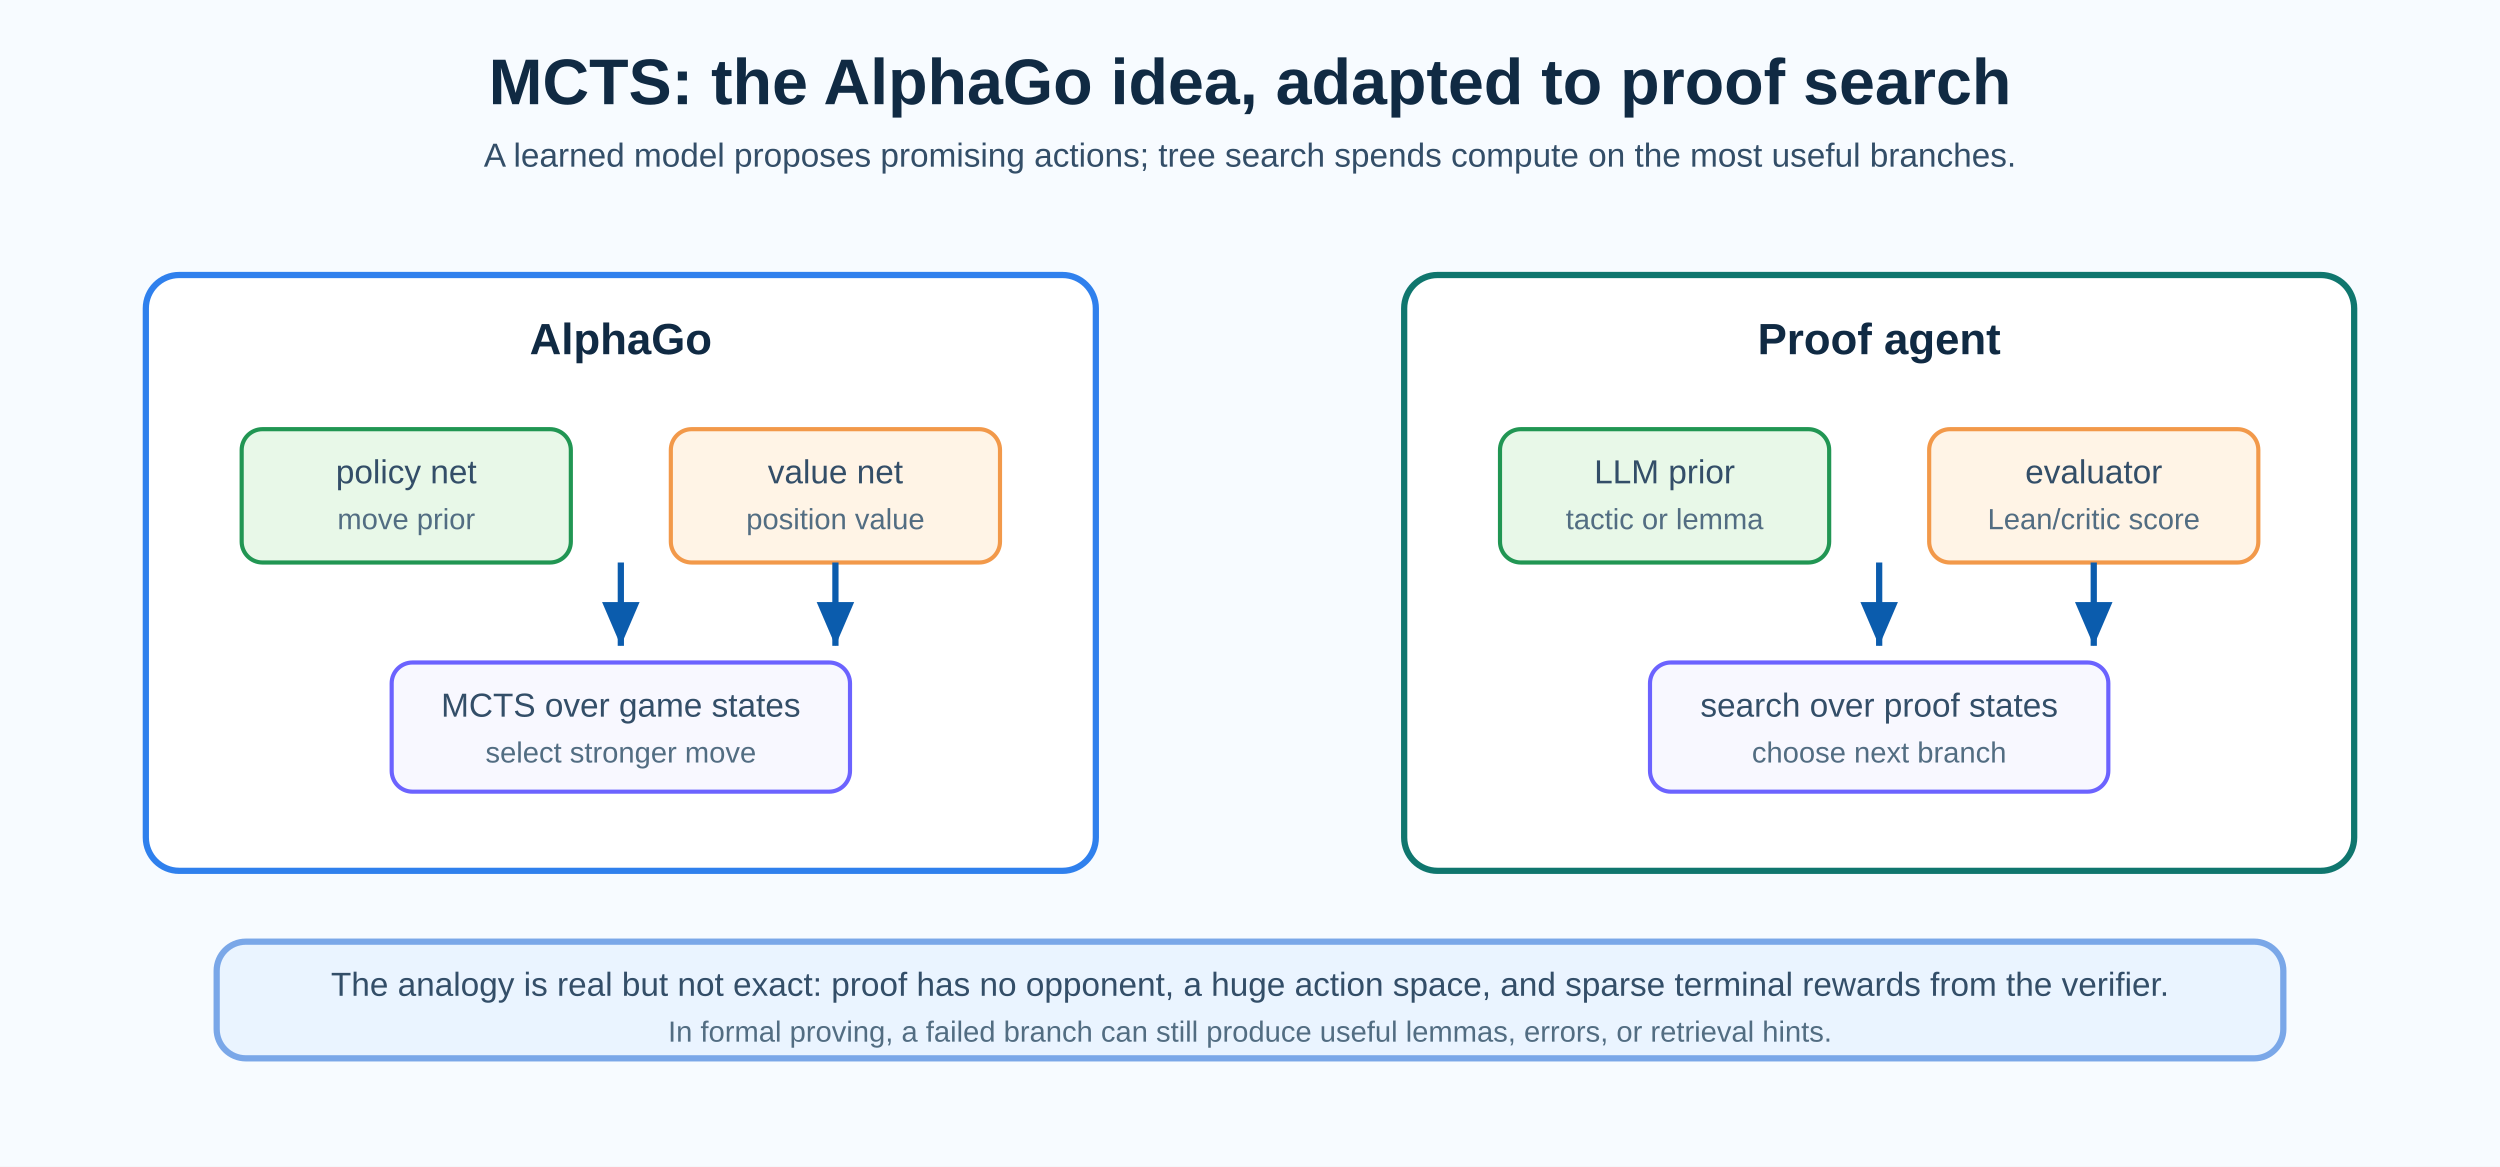
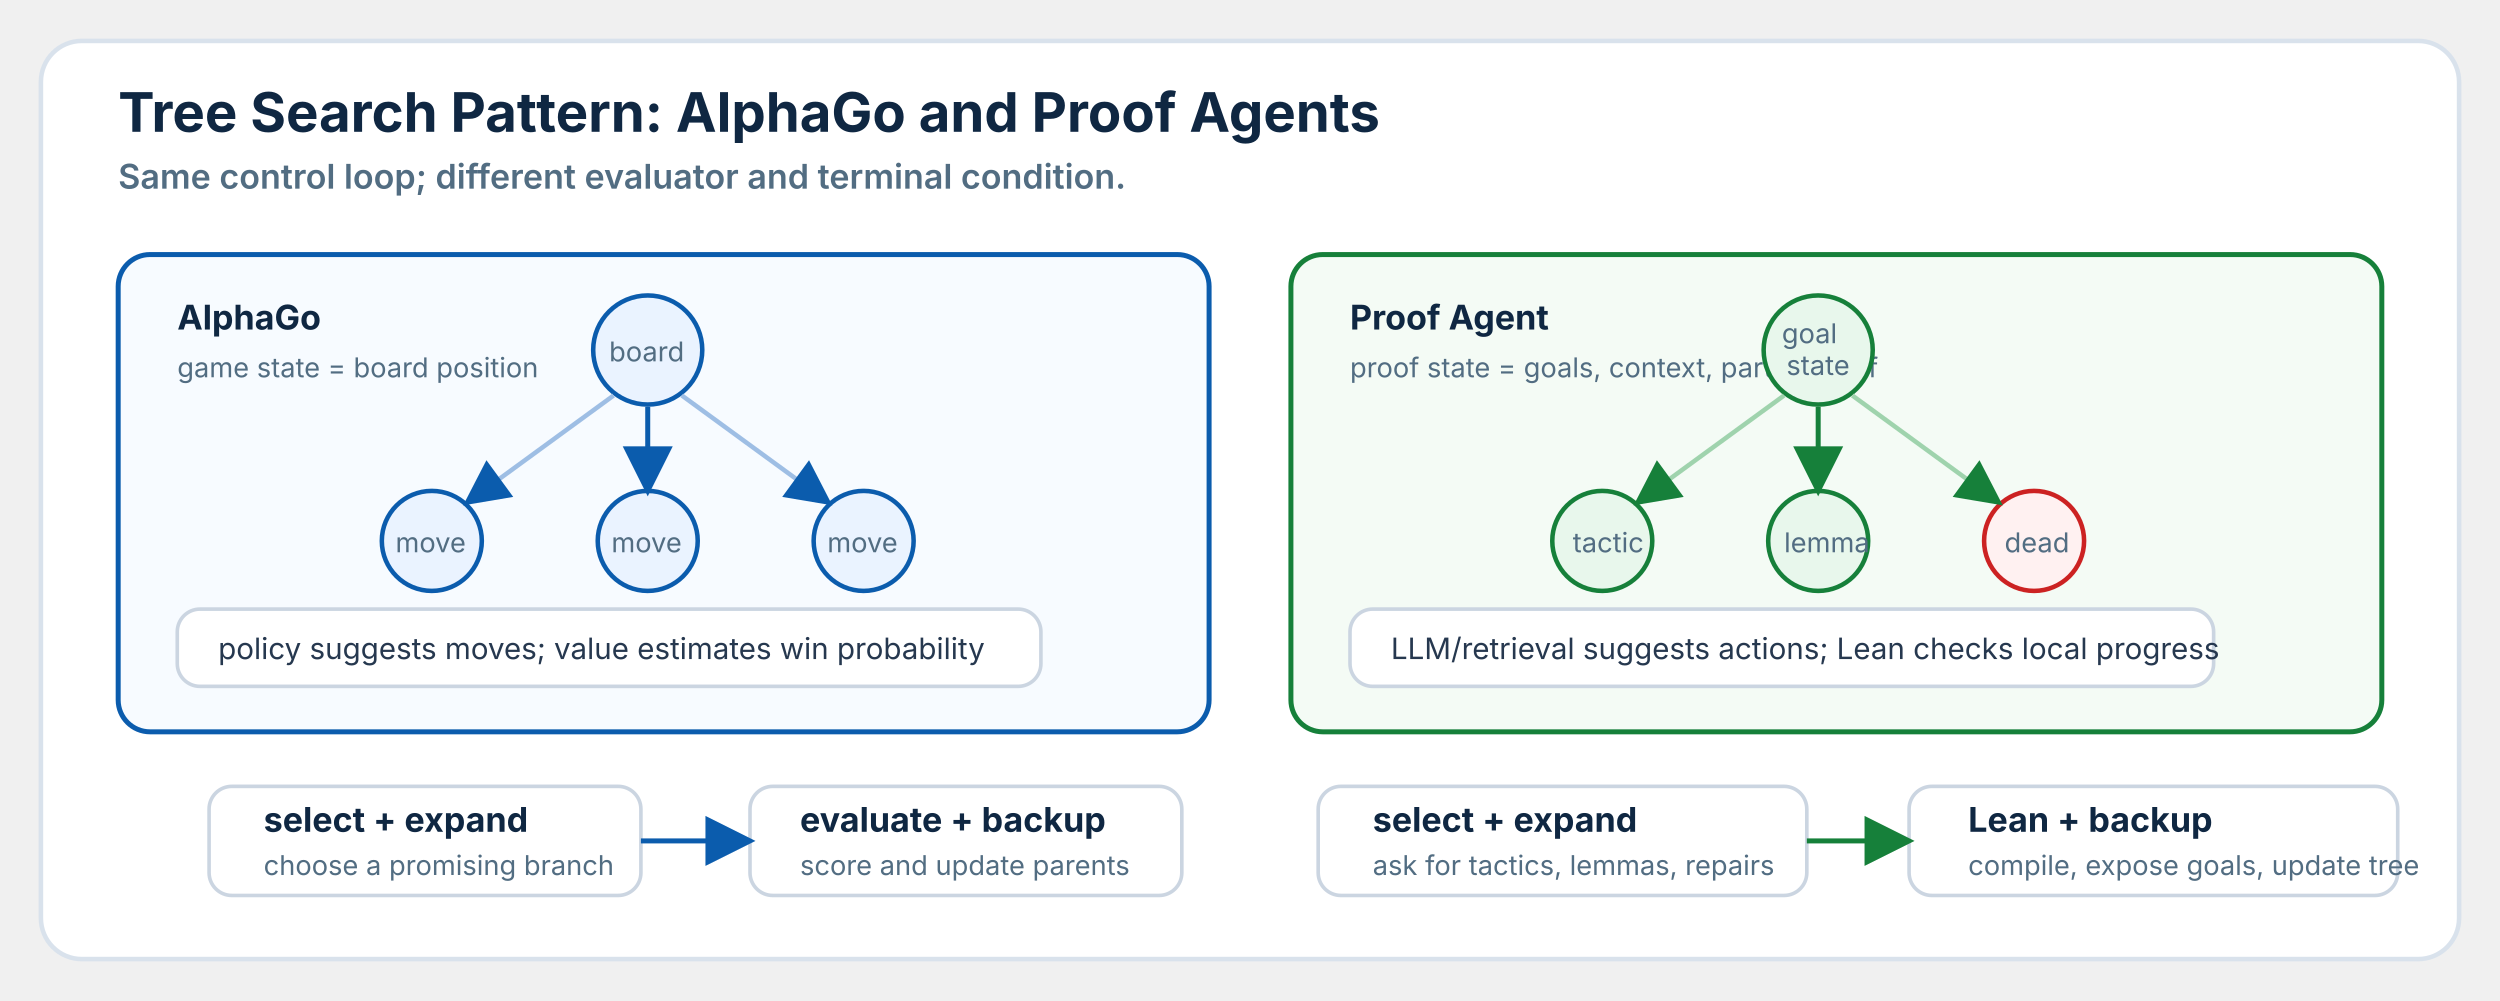
- <svg xmlns="http://www.w3.org/2000/svg" viewBox="0 0 1200 560" role="img" aria-label="MCTS analogy between AlphaGo and proof agents">
+ <svg xmlns="http://www.w3.org/2000/svg" width="1100" height="440" viewBox="0 0 1100 440" role="img" aria-labelledby="title desc">
  <defs>
-     <marker id="arrow" markerWidth="8" markerHeight="8" refX="7" refY="4" orient="auto">
-       <path d="M0,1 L0,7 L7,4 z" fill="#0b5cad" />
+     <marker id="arrowBlue" markerWidth="10" markerHeight="10" refX="8" refY="5" orient="auto" markerUnits="strokeWidth">
+       <path d="M 0 0 L 10 5 L 0 10 z" fill="#0b5cad" />
+     </marker>
+     <marker id="arrowGreen" markerWidth="10" markerHeight="10" refX="8" refY="5" orient="auto" markerUnits="strokeWidth">
+       <path d="M 0 0 L 10 5 L 0 10 z" fill="#16803a" />
    </marker>
    <style>
-       .title{font:700 31px Arial,sans-serif;fill:#102a43}
-       .head{font:700 21px Arial,sans-serif;fill:#102a43}
-       .text{font:16px Arial,sans-serif;fill:#334e68}
-       .small{font:14px Arial,sans-serif;fill:#526d82}
-       .mono{font:15px Menlo,Consolas,monospace;fill:#0f172a}
+       .title { font: 700 24px system-ui, -apple-system, Segoe UI, sans-serif; fill: #0f2742; }
+       .sub { font: 600 15px system-ui, -apple-system, Segoe UI, sans-serif; fill: #526d82; }
+       .label { font: 700 15px system-ui, -apple-system, Segoe UI, sans-serif; fill: #0f2742; }
+       .small { font: 13px system-ui, -apple-system, Segoe UI, sans-serif; fill: #26384f; }
+       .tiny { font: 12px system-ui, -apple-system, Segoe UI, sans-serif; fill: #526d82; }
+       .panelA { fill: #f7fbff; stroke: #0b5cad; stroke-width: 2.2; rx: 14; }
+       .panelB { fill: #f4fbf5; stroke: #16803a; stroke-width: 2.2; rx: 14; }
+       .nodeA { fill: #eaf3ff; stroke: #0b5cad; stroke-width: 2; }
+       .nodeB { fill: #e8f7ec; stroke: #16803a; stroke-width: 2; }
+       .bad { fill: #fff1f1; stroke: #cc2222; stroke-width: 2; }
+       .edgeA { stroke: #0b5cad; stroke-width: 2.2; fill: none; marker-end: url(#arrowBlue); }
+       .edgeB { stroke: #16803a; stroke-width: 2.2; fill: none; marker-end: url(#arrowGreen); }
+       .thinA { stroke: #9ebee4; stroke-width: 2; fill: none; marker-end: url(#arrowBlue); }
+       .thinB { stroke: #9fd3ad; stroke-width: 2; fill: none; marker-end: url(#arrowGreen); }
+       .step { fill: white; stroke: #cbd5e1; stroke-width: 1.6; rx: 10; }
    </style>
  </defs>
-   <rect width="1200" height="560" fill="#f7fbff" />
-   <text x="600" y="50" text-anchor="middle" class="title">MCTS: the AlphaGo idea, adapted to proof search</text>
-   <text x="600" y="80" text-anchor="middle" class="text">A learned model proposes promising actions; tree search spends compute on the most useful branches.</text>
-   <rect x="70" y="132" width="456" height="286" rx="16" fill="#ffffff" stroke="#2f80ed" stroke-width="3" />
-   <text x="298" y="170" text-anchor="middle" class="head">AlphaGo</text>
-   <rect x="116" y="206" width="158" height="64" rx="10" fill="#e8f8e8" stroke="#219653" stroke-width="2" />
-   <text x="195" y="232" text-anchor="middle" class="text">policy net</text>
-   <text x="195" y="254" text-anchor="middle" class="small">move prior</text>
-   <rect x="322" y="206" width="158" height="64" rx="10" fill="#fff4e6" stroke="#f2994a" stroke-width="2" />
-   <text x="401" y="232" text-anchor="middle" class="text">value net</text>
-   <text x="401" y="254" text-anchor="middle" class="small">position value</text>
-   <rect x="188" y="318" width="220" height="62" rx="10" fill="#f8f8ff" stroke="#6c63ff" stroke-width="2" />
-   <text x="298" y="344" text-anchor="middle" class="text">MCTS over game states</text>
-   <text x="298" y="366" text-anchor="middle" class="small">select stronger move</text>
-   <rect x="674" y="132" width="456" height="286" rx="16" fill="#ffffff" stroke="#0f766e" stroke-width="3" />
-   <text x="902" y="170" text-anchor="middle" class="head">Proof agent</text>
-   <rect x="720" y="206" width="158" height="64" rx="10" fill="#e8f8e8" stroke="#219653" stroke-width="2" />
-   <text x="799" y="232" text-anchor="middle" class="text">LLM prior</text>
-   <text x="799" y="254" text-anchor="middle" class="small">tactic or lemma</text>
-   <rect x="926" y="206" width="158" height="64" rx="10" fill="#fff4e6" stroke="#f2994a" stroke-width="2" />
-   <text x="1005" y="232" text-anchor="middle" class="text">evaluator</text>
-   <text x="1005" y="254" text-anchor="middle" class="small">Lean/critic score</text>
-   <rect x="792" y="318" width="220" height="62" rx="10" fill="#f8f8ff" stroke="#6c63ff" stroke-width="2" />
-   <text x="902" y="344" text-anchor="middle" class="text">search over proof states</text>
-   <text x="902" y="366" text-anchor="middle" class="small">choose next branch</text>
-   <g stroke="#0b5cad" stroke-width="3" fill="none" marker-end="url(#arrow)">
-     <path d="M298 270 V310" />
-     <path d="M401 270 V310" />
-     <path d="M902 270 V310" />
-     <path d="M1005 270 V310" />
-   </g>
-   <rect x="104" y="452" width="992" height="56" rx="14" fill="#eaf4ff" stroke="#7aa7e8" stroke-width="3" />
-   <text x="600" y="478" text-anchor="middle" class="text">The analogy is real but not exact: proof has no opponent, a huge action space, and sparse terminal rewards from the verifier.</text>
-   <text x="600" y="500" text-anchor="middle" class="small">In formal proving, a failed branch can still produce useful lemmas, errors, or retrieval hints.</text>
+   <rect x="18" y="18" width="1064" height="404" fill="#ffffff" stroke="#d9e2ec" stroke-width="2" rx="18" />
+   <text class="title" x="52" y="58">Tree Search Pattern: AlphaGo and Proof Agents</text>
+   <text class="sub" x="52" y="83">Same control loop; different evaluator and terminal condition.</text>
+   <rect class="panelA" x="52" y="112" width="480" height="210" />
+   <text class="label" x="78" y="145">AlphaGo</text>
+   <text class="tiny" x="78" y="166">game state = board position</text>
+   <circle class="nodeA" cx="285" cy="154" r="24" />
+   <text class="tiny" x="268" y="159">board</text>
+   <circle class="nodeA" cx="190" cy="238" r="22" />
+   <text class="tiny" x="174" y="243">move</text>
+   <circle class="nodeA" cx="285" cy="238" r="22" />
+   <text class="tiny" x="269" y="243">move</text>
+   <circle class="nodeA" cx="380" cy="238" r="22" />
+   <text class="tiny" x="364" y="243">move</text>
+   <path class="thinA" d="M 270 174 L 207 220" />
+   <path class="edgeA" d="M 285 179 L 285 214" />
+   <path class="thinA" d="M 300 174 L 363 220" />
+   <rect class="step" x="78" y="268" width="380" height="34" />
+   <text class="small" x="96" y="290">policy suggests moves; value estimates win probability</text>
+   <rect class="panelB" x="568" y="112" width="480" height="210" />
+   <text class="label" x="594" y="145">Proof Agent</text>
+   <text class="tiny" x="594" y="166">proof state = goals, context, partial proof</text>
+   <circle class="nodeB" cx="800" cy="154" r="24" />
+   <text class="tiny" x="784" y="151">goal</text>
+   <text class="tiny" x="786" y="165">state</text>
+   <circle class="nodeB" cx="705" cy="238" r="22" />
+   <text class="tiny" x="692" y="243">tactic</text>
+   <circle class="nodeB" cx="800" cy="238" r="22" />
+   <text class="tiny" x="785" y="243">lemma</text>
+   <circle class="bad" cx="895" cy="238" r="22" />
+   <text class="tiny" x="882" y="243">dead</text>
+   <path class="thinB" d="M 785 174 L 722 220" />
+   <path class="edgeB" d="M 800 179 L 800 214" />
+   <path class="thinB" d="M 815 174 L 878 220" />
+   <rect class="step" x="594" y="268" width="380" height="34" />
+   <text class="small" x="612" y="290">LLM/retrieval suggests actions; Lean checks local progress</text>
+   <rect class="step" x="92" y="346" width="190" height="48" />
+   <text class="label" x="116" y="366">select + expand</text>
+   <text class="tiny" x="116" y="385">choose a promising branch</text>
+   <rect class="step" x="330" y="346" width="190" height="48" />
+   <text class="label" x="352" y="366">evaluate + backup</text>
+   <text class="tiny" x="352" y="385">score and update parents</text>
+   <path class="edgeA" d="M 282 370 L 328 370" />
+   <rect class="step" x="580" y="346" width="215" height="48" />
+   <text class="label" x="604" y="366">select + expand</text>
+   <text class="tiny" x="604" y="385">ask for tactics, lemmas, repairs</text>
+   <rect class="step" x="840" y="346" width="215" height="48" />
+   <text class="label" x="866" y="366">Lean + backup</text>
+   <text class="tiny" x="866" y="385">compile, expose goals, update tree</text>
+   <path class="edgeB" d="M 795 370 L 838 370" />
</svg>
